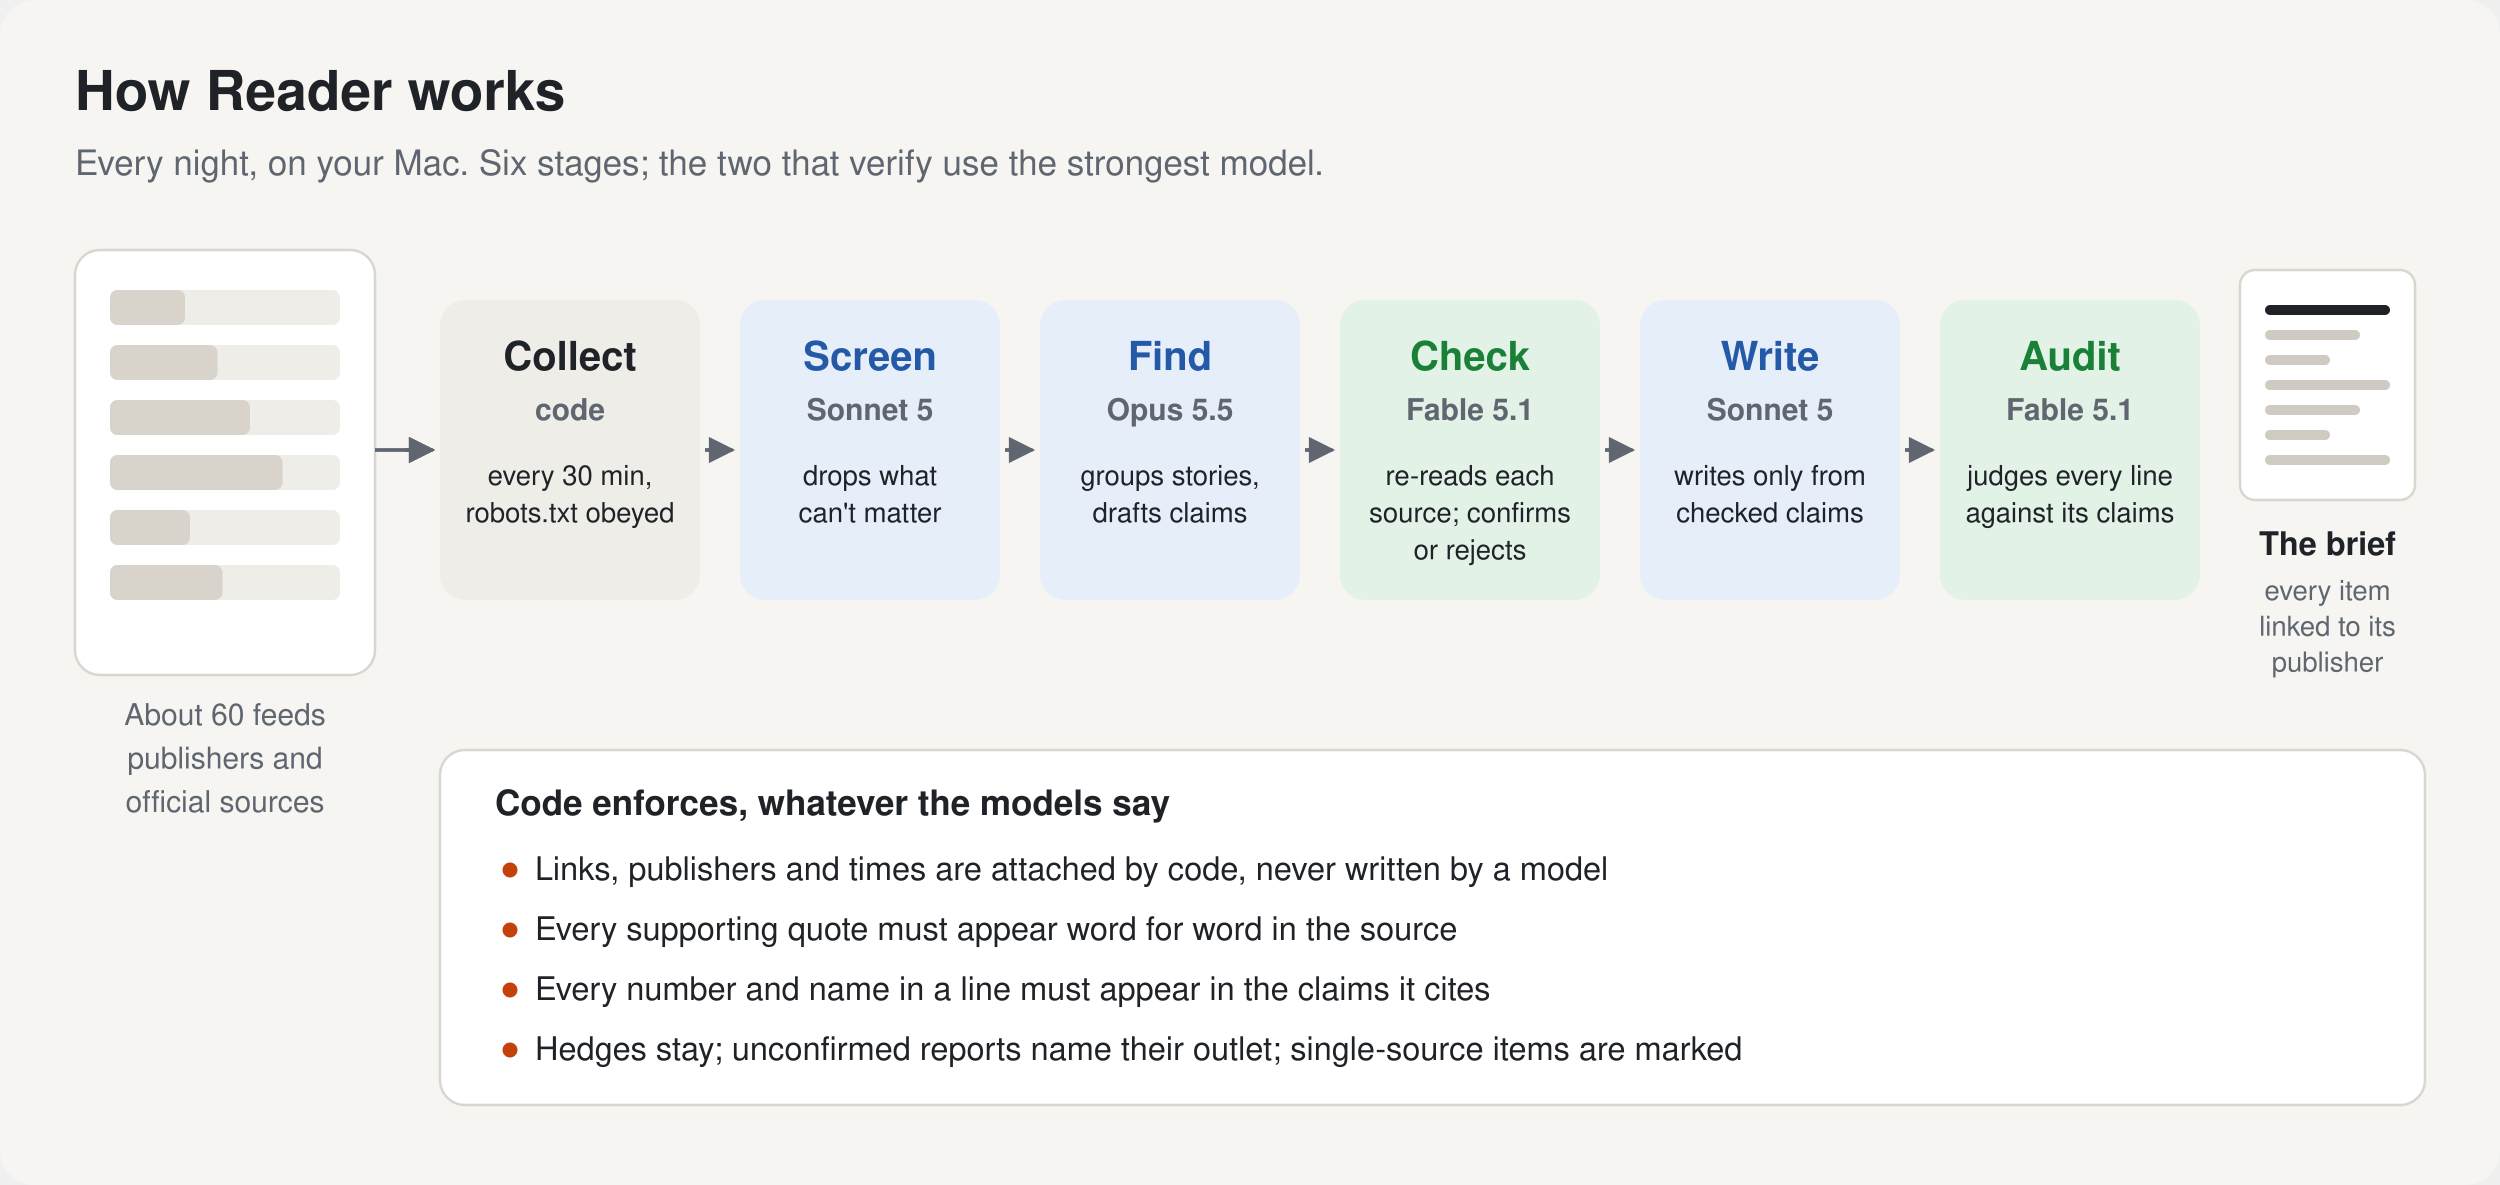
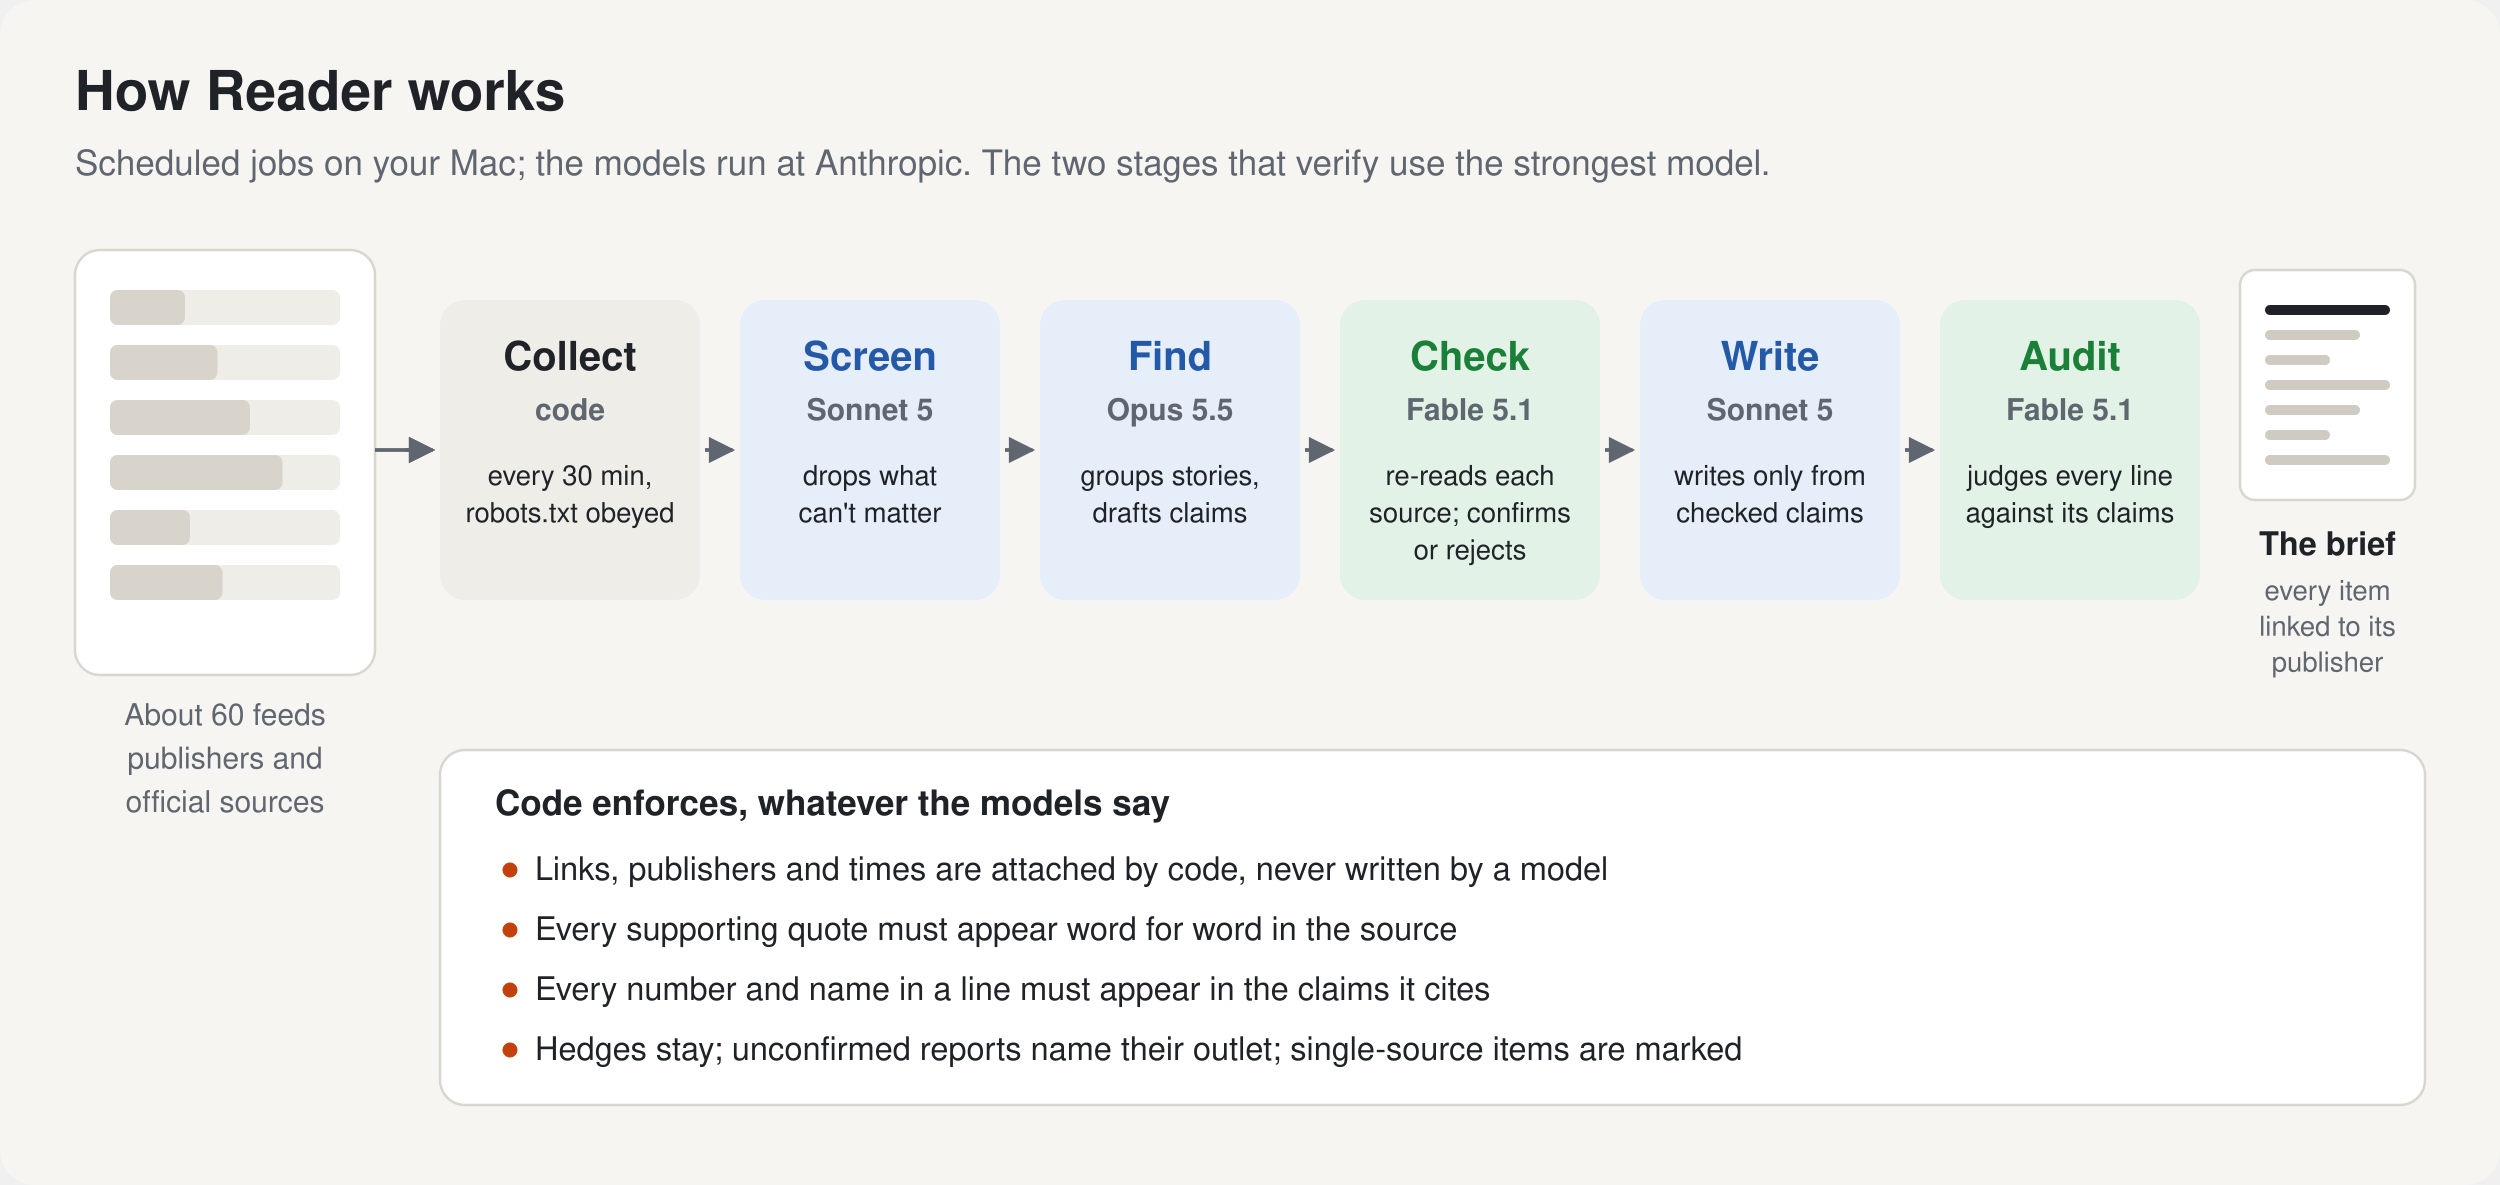
<svg xmlns="http://www.w3.org/2000/svg" viewBox="0 0 1000 474" width="1000" height="474" role="img" aria-labelledby="t d">
  <defs>
    <marker id="arrow" viewBox="0 0 10 10" refX="9" refY="5" markerWidth="7" markerHeight="7" orient="auto-start-reverse">
      <path d="M0,0 L10,5 L0,10 z" fill="#5F6670" />
    </marker>
  </defs>
  <rect width="1000" height="474" rx="14" fill="#F6F5F2" />
  <text x="30" y="44" font-family="-apple-system, BlinkMacSystemFont, 'Helvetica Neue', Helvetica, Arial, sans-serif" font-size="22" fill="#1F2328" font-weight="700" text-anchor="start" xml:space="preserve">How Reader works</text>
-   <text x="30" y="70" font-family="-apple-system, BlinkMacSystemFont, 'Helvetica Neue', Helvetica, Arial, sans-serif" font-size="14" fill="#5F6670" font-weight="400" text-anchor="start" xml:space="preserve">Every night, on your Mac. Six stages; the two that verify use the strongest model.</text>
+   <text x="30" y="70" font-family="-apple-system, BlinkMacSystemFont, 'Helvetica Neue', Helvetica, Arial, sans-serif" font-size="14" fill="#5F6670" font-weight="400" text-anchor="start" xml:space="preserve">Scheduled jobs on your Mac; the models run at Anthropic. The two stages that verify use the strongest model.</text>
  <rect x="30" y="100" width="120" height="170" rx="10" fill="#FFFFFF" stroke="#D9D6CF" stroke-width="1.0" />
  <rect x="44" y="116" width="92" height="14" rx="3" fill="#EFEDE8" />
  <rect x="44" y="116" width="30" height="14" rx="3" fill="#D8D4CB" />
  <rect x="44" y="138" width="92" height="14" rx="3" fill="#EFEDE8" />
  <rect x="44" y="138" width="43" height="14" rx="3" fill="#D8D4CB" />
  <rect x="44" y="160" width="92" height="14" rx="3" fill="#EFEDE8" />
  <rect x="44" y="160" width="56" height="14" rx="3" fill="#D8D4CB" />
  <rect x="44" y="182" width="92" height="14" rx="3" fill="#EFEDE8" />
  <rect x="44" y="182" width="69" height="14" rx="3" fill="#D8D4CB" />
  <rect x="44" y="204" width="92" height="14" rx="3" fill="#EFEDE8" />
  <rect x="44" y="204" width="32" height="14" rx="3" fill="#D8D4CB" />
  <rect x="44" y="226" width="92" height="14" rx="3" fill="#EFEDE8" />
  <rect x="44" y="226" width="45" height="14" rx="3" fill="#D8D4CB" />
  <text x="90" y="290.0" font-family="-apple-system, BlinkMacSystemFont, 'Helvetica Neue', Helvetica, Arial, sans-serif" font-size="12" fill="#5F6670" font-weight="400" text-anchor="middle" xml:space="preserve">About 60 feeds</text>
  <text x="90" y="307.4" font-family="-apple-system, BlinkMacSystemFont, 'Helvetica Neue', Helvetica, Arial, sans-serif" font-size="12" fill="#5F6670" font-weight="400" text-anchor="middle" xml:space="preserve">publishers and</text>
  <text x="90" y="324.8" font-family="-apple-system, BlinkMacSystemFont, 'Helvetica Neue', Helvetica, Arial, sans-serif" font-size="12" fill="#5F6670" font-weight="400" text-anchor="middle" xml:space="preserve">official sources</text>
  <rect x="176" y="120" width="104" height="120" rx="10" fill="#EFEDE8" />
  <text x="228.0" y="148" font-family="-apple-system, BlinkMacSystemFont, 'Helvetica Neue', Helvetica, Arial, sans-serif" font-size="16" fill="#1F2328" font-weight="700" text-anchor="middle" xml:space="preserve">Collect</text>
  <text x="228.0" y="168" font-family="-apple-system, BlinkMacSystemFont, 'Helvetica Neue', Helvetica, Arial, sans-serif" font-size="12" fill="#5F6670" font-weight="600" text-anchor="middle" xml:space="preserve">code</text>
  <text x="228.0" y="194.0" font-family="-apple-system, BlinkMacSystemFont, 'Helvetica Neue', Helvetica, Arial, sans-serif" font-size="11" fill="#1F2328" font-weight="400" text-anchor="middle" xml:space="preserve">every 30 min,</text>
  <text x="228.0" y="208.85" font-family="-apple-system, BlinkMacSystemFont, 'Helvetica Neue', Helvetica, Arial, sans-serif" font-size="11" fill="#1F2328" font-weight="400" text-anchor="middle" xml:space="preserve">robots.txt obeyed</text>
  <line x1="162" y1="180" x2="173" y2="180" stroke="#5F6670" stroke-width="1.5" marker-end="url(#arrow)" />
  <rect x="296" y="120" width="104" height="120" rx="10" fill="#E6EEF9" />
  <text x="348.0" y="148" font-family="-apple-system, BlinkMacSystemFont, 'Helvetica Neue', Helvetica, Arial, sans-serif" font-size="16" fill="#2459A8" font-weight="700" text-anchor="middle" xml:space="preserve">Screen</text>
  <text x="348.0" y="168" font-family="-apple-system, BlinkMacSystemFont, 'Helvetica Neue', Helvetica, Arial, sans-serif" font-size="12" fill="#5F6670" font-weight="600" text-anchor="middle" xml:space="preserve">Sonnet 5</text>
  <text x="348.0" y="194.0" font-family="-apple-system, BlinkMacSystemFont, 'Helvetica Neue', Helvetica, Arial, sans-serif" font-size="11" fill="#1F2328" font-weight="400" text-anchor="middle" xml:space="preserve">drops what</text>
  <text x="348.0" y="208.85" font-family="-apple-system, BlinkMacSystemFont, 'Helvetica Neue', Helvetica, Arial, sans-serif" font-size="11" fill="#1F2328" font-weight="400" text-anchor="middle" xml:space="preserve">can't matter</text>
  <line x1="282" y1="180" x2="293" y2="180" stroke="#5F6670" stroke-width="1.5" marker-end="url(#arrow)" />
  <rect x="416" y="120" width="104" height="120" rx="10" fill="#E6EEF9" />
  <text x="468.0" y="148" font-family="-apple-system, BlinkMacSystemFont, 'Helvetica Neue', Helvetica, Arial, sans-serif" font-size="16" fill="#2459A8" font-weight="700" text-anchor="middle" xml:space="preserve">Find</text>
  <text x="468.0" y="168" font-family="-apple-system, BlinkMacSystemFont, 'Helvetica Neue', Helvetica, Arial, sans-serif" font-size="12" fill="#5F6670" font-weight="600" text-anchor="middle" xml:space="preserve">Opus 5.5</text>
  <text x="468.0" y="194.0" font-family="-apple-system, BlinkMacSystemFont, 'Helvetica Neue', Helvetica, Arial, sans-serif" font-size="11" fill="#1F2328" font-weight="400" text-anchor="middle" xml:space="preserve">groups stories,</text>
  <text x="468.0" y="208.85" font-family="-apple-system, BlinkMacSystemFont, 'Helvetica Neue', Helvetica, Arial, sans-serif" font-size="11" fill="#1F2328" font-weight="400" text-anchor="middle" xml:space="preserve">drafts claims</text>
  <line x1="402" y1="180" x2="413" y2="180" stroke="#5F6670" stroke-width="1.5" marker-end="url(#arrow)" />
  <rect x="536" y="120" width="104" height="120" rx="10" fill="#E3F2E7" />
  <text x="588.0" y="148" font-family="-apple-system, BlinkMacSystemFont, 'Helvetica Neue', Helvetica, Arial, sans-serif" font-size="16" fill="#1A7F37" font-weight="700" text-anchor="middle" xml:space="preserve">Check</text>
  <text x="588.0" y="168" font-family="-apple-system, BlinkMacSystemFont, 'Helvetica Neue', Helvetica, Arial, sans-serif" font-size="12" fill="#5F6670" font-weight="600" text-anchor="middle" xml:space="preserve">Fable 5.1</text>
  <text x="588.0" y="194.0" font-family="-apple-system, BlinkMacSystemFont, 'Helvetica Neue', Helvetica, Arial, sans-serif" font-size="11" fill="#1F2328" font-weight="400" text-anchor="middle" xml:space="preserve">re-reads each</text>
  <text x="588.0" y="208.85" font-family="-apple-system, BlinkMacSystemFont, 'Helvetica Neue', Helvetica, Arial, sans-serif" font-size="11" fill="#1F2328" font-weight="400" text-anchor="middle" xml:space="preserve">source; confirms</text>
  <text x="588.0" y="223.7" font-family="-apple-system, BlinkMacSystemFont, 'Helvetica Neue', Helvetica, Arial, sans-serif" font-size="11" fill="#1F2328" font-weight="400" text-anchor="middle" xml:space="preserve">or rejects</text>
  <line x1="522" y1="180" x2="533" y2="180" stroke="#5F6670" stroke-width="1.5" marker-end="url(#arrow)" />
  <rect x="656" y="120" width="104" height="120" rx="10" fill="#E6EEF9" />
  <text x="708.0" y="148" font-family="-apple-system, BlinkMacSystemFont, 'Helvetica Neue', Helvetica, Arial, sans-serif" font-size="16" fill="#2459A8" font-weight="700" text-anchor="middle" xml:space="preserve">Write</text>
  <text x="708.0" y="168" font-family="-apple-system, BlinkMacSystemFont, 'Helvetica Neue', Helvetica, Arial, sans-serif" font-size="12" fill="#5F6670" font-weight="600" text-anchor="middle" xml:space="preserve">Sonnet 5</text>
  <text x="708.0" y="194.0" font-family="-apple-system, BlinkMacSystemFont, 'Helvetica Neue', Helvetica, Arial, sans-serif" font-size="11" fill="#1F2328" font-weight="400" text-anchor="middle" xml:space="preserve">writes only from</text>
  <text x="708.0" y="208.85" font-family="-apple-system, BlinkMacSystemFont, 'Helvetica Neue', Helvetica, Arial, sans-serif" font-size="11" fill="#1F2328" font-weight="400" text-anchor="middle" xml:space="preserve">checked claims</text>
  <line x1="642" y1="180" x2="653" y2="180" stroke="#5F6670" stroke-width="1.5" marker-end="url(#arrow)" />
  <rect x="776" y="120" width="104" height="120" rx="10" fill="#E3F2E7" />
  <text x="828.0" y="148" font-family="-apple-system, BlinkMacSystemFont, 'Helvetica Neue', Helvetica, Arial, sans-serif" font-size="16" fill="#1A7F37" font-weight="700" text-anchor="middle" xml:space="preserve">Audit</text>
  <text x="828.0" y="168" font-family="-apple-system, BlinkMacSystemFont, 'Helvetica Neue', Helvetica, Arial, sans-serif" font-size="12" fill="#5F6670" font-weight="600" text-anchor="middle" xml:space="preserve">Fable 5.1</text>
  <text x="828.0" y="194.0" font-family="-apple-system, BlinkMacSystemFont, 'Helvetica Neue', Helvetica, Arial, sans-serif" font-size="11" fill="#1F2328" font-weight="400" text-anchor="middle" xml:space="preserve">judges every line</text>
  <text x="828.0" y="208.85" font-family="-apple-system, BlinkMacSystemFont, 'Helvetica Neue', Helvetica, Arial, sans-serif" font-size="11" fill="#1F2328" font-weight="400" text-anchor="middle" xml:space="preserve">against its claims</text>
  <line x1="762" y1="180" x2="773" y2="180" stroke="#5F6670" stroke-width="1.5" marker-end="url(#arrow)" />
  <line x1="150" y1="180" x2="173" y2="180" stroke="#5F6670" stroke-width="1.5" marker-end="url(#arrow)" />
  <rect x="896" y="108" width="70" height="92" rx="6" fill="#FFFFFF" stroke="#D9D6CF" stroke-width="1.0" />
  <rect x="906" y="122" width="50" height="4" rx="2" fill="#1F2328" />
  <rect x="906" y="132" width="38" height="4" rx="2" fill="#CFCBC2" />
  <rect x="906" y="142" width="26" height="4" rx="2" fill="#CFCBC2" />
  <rect x="906" y="152" width="50" height="4" rx="2" fill="#CFCBC2" />
  <rect x="906" y="162" width="38" height="4" rx="2" fill="#CFCBC2" />
  <rect x="906" y="172" width="26" height="4" rx="2" fill="#CFCBC2" />
  <rect x="906" y="182" width="50" height="4" rx="2" fill="#CFCBC2" />
  <text x="931" y="222" font-family="-apple-system, BlinkMacSystemFont, 'Helvetica Neue', Helvetica, Arial, sans-serif" font-size="13" fill="#1F2328" font-weight="700" text-anchor="middle" xml:space="preserve">The brief</text>
  <text x="931" y="240.0" font-family="-apple-system, BlinkMacSystemFont, 'Helvetica Neue', Helvetica, Arial, sans-serif" font-size="11" fill="#5F6670" font-weight="400" text-anchor="middle" xml:space="preserve">every item</text>
  <text x="931" y="254.3" font-family="-apple-system, BlinkMacSystemFont, 'Helvetica Neue', Helvetica, Arial, sans-serif" font-size="11" fill="#5F6670" font-weight="400" text-anchor="middle" xml:space="preserve">linked to its</text>
  <text x="931" y="268.6" font-family="-apple-system, BlinkMacSystemFont, 'Helvetica Neue', Helvetica, Arial, sans-serif" font-size="11" fill="#5F6670" font-weight="400" text-anchor="middle" xml:space="preserve">publisher</text>
  <rect x="176" y="300" width="794" height="142" rx="10" fill="#FFFFFF" stroke="#D9D6CF" stroke-width="1.0" />
  <text x="198" y="326" font-family="-apple-system, BlinkMacSystemFont, 'Helvetica Neue', Helvetica, Arial, sans-serif" font-size="14" fill="#1F2328" font-weight="700" text-anchor="start" xml:space="preserve">Code enforces, whatever the models say</text>
  <circle cx="204" cy="348" r="3" fill="#C2410C" />
  <text x="214" y="352" font-family="-apple-system, BlinkMacSystemFont, 'Helvetica Neue', Helvetica, Arial, sans-serif" font-size="13" fill="#1F2328" font-weight="400" text-anchor="start" xml:space="preserve">Links, publishers and times are attached by code, never written by a model</text>
  <circle cx="204" cy="372" r="3" fill="#C2410C" />
  <text x="214" y="376" font-family="-apple-system, BlinkMacSystemFont, 'Helvetica Neue', Helvetica, Arial, sans-serif" font-size="13" fill="#1F2328" font-weight="400" text-anchor="start" xml:space="preserve">Every supporting quote must appear word for word in the source</text>
  <circle cx="204" cy="396" r="3" fill="#C2410C" />
  <text x="214" y="400" font-family="-apple-system, BlinkMacSystemFont, 'Helvetica Neue', Helvetica, Arial, sans-serif" font-size="13" fill="#1F2328" font-weight="400" text-anchor="start" xml:space="preserve">Every number and name in a line must appear in the claims it cites</text>
  <circle cx="204" cy="420" r="3" fill="#C2410C" />
  <text x="214" y="424" font-family="-apple-system, BlinkMacSystemFont, 'Helvetica Neue', Helvetica, Arial, sans-serif" font-size="13" fill="#1F2328" font-weight="400" text-anchor="start" xml:space="preserve">Hedges stay; unconfirmed reports name their outlet; single-source items are marked</text>
</svg>
